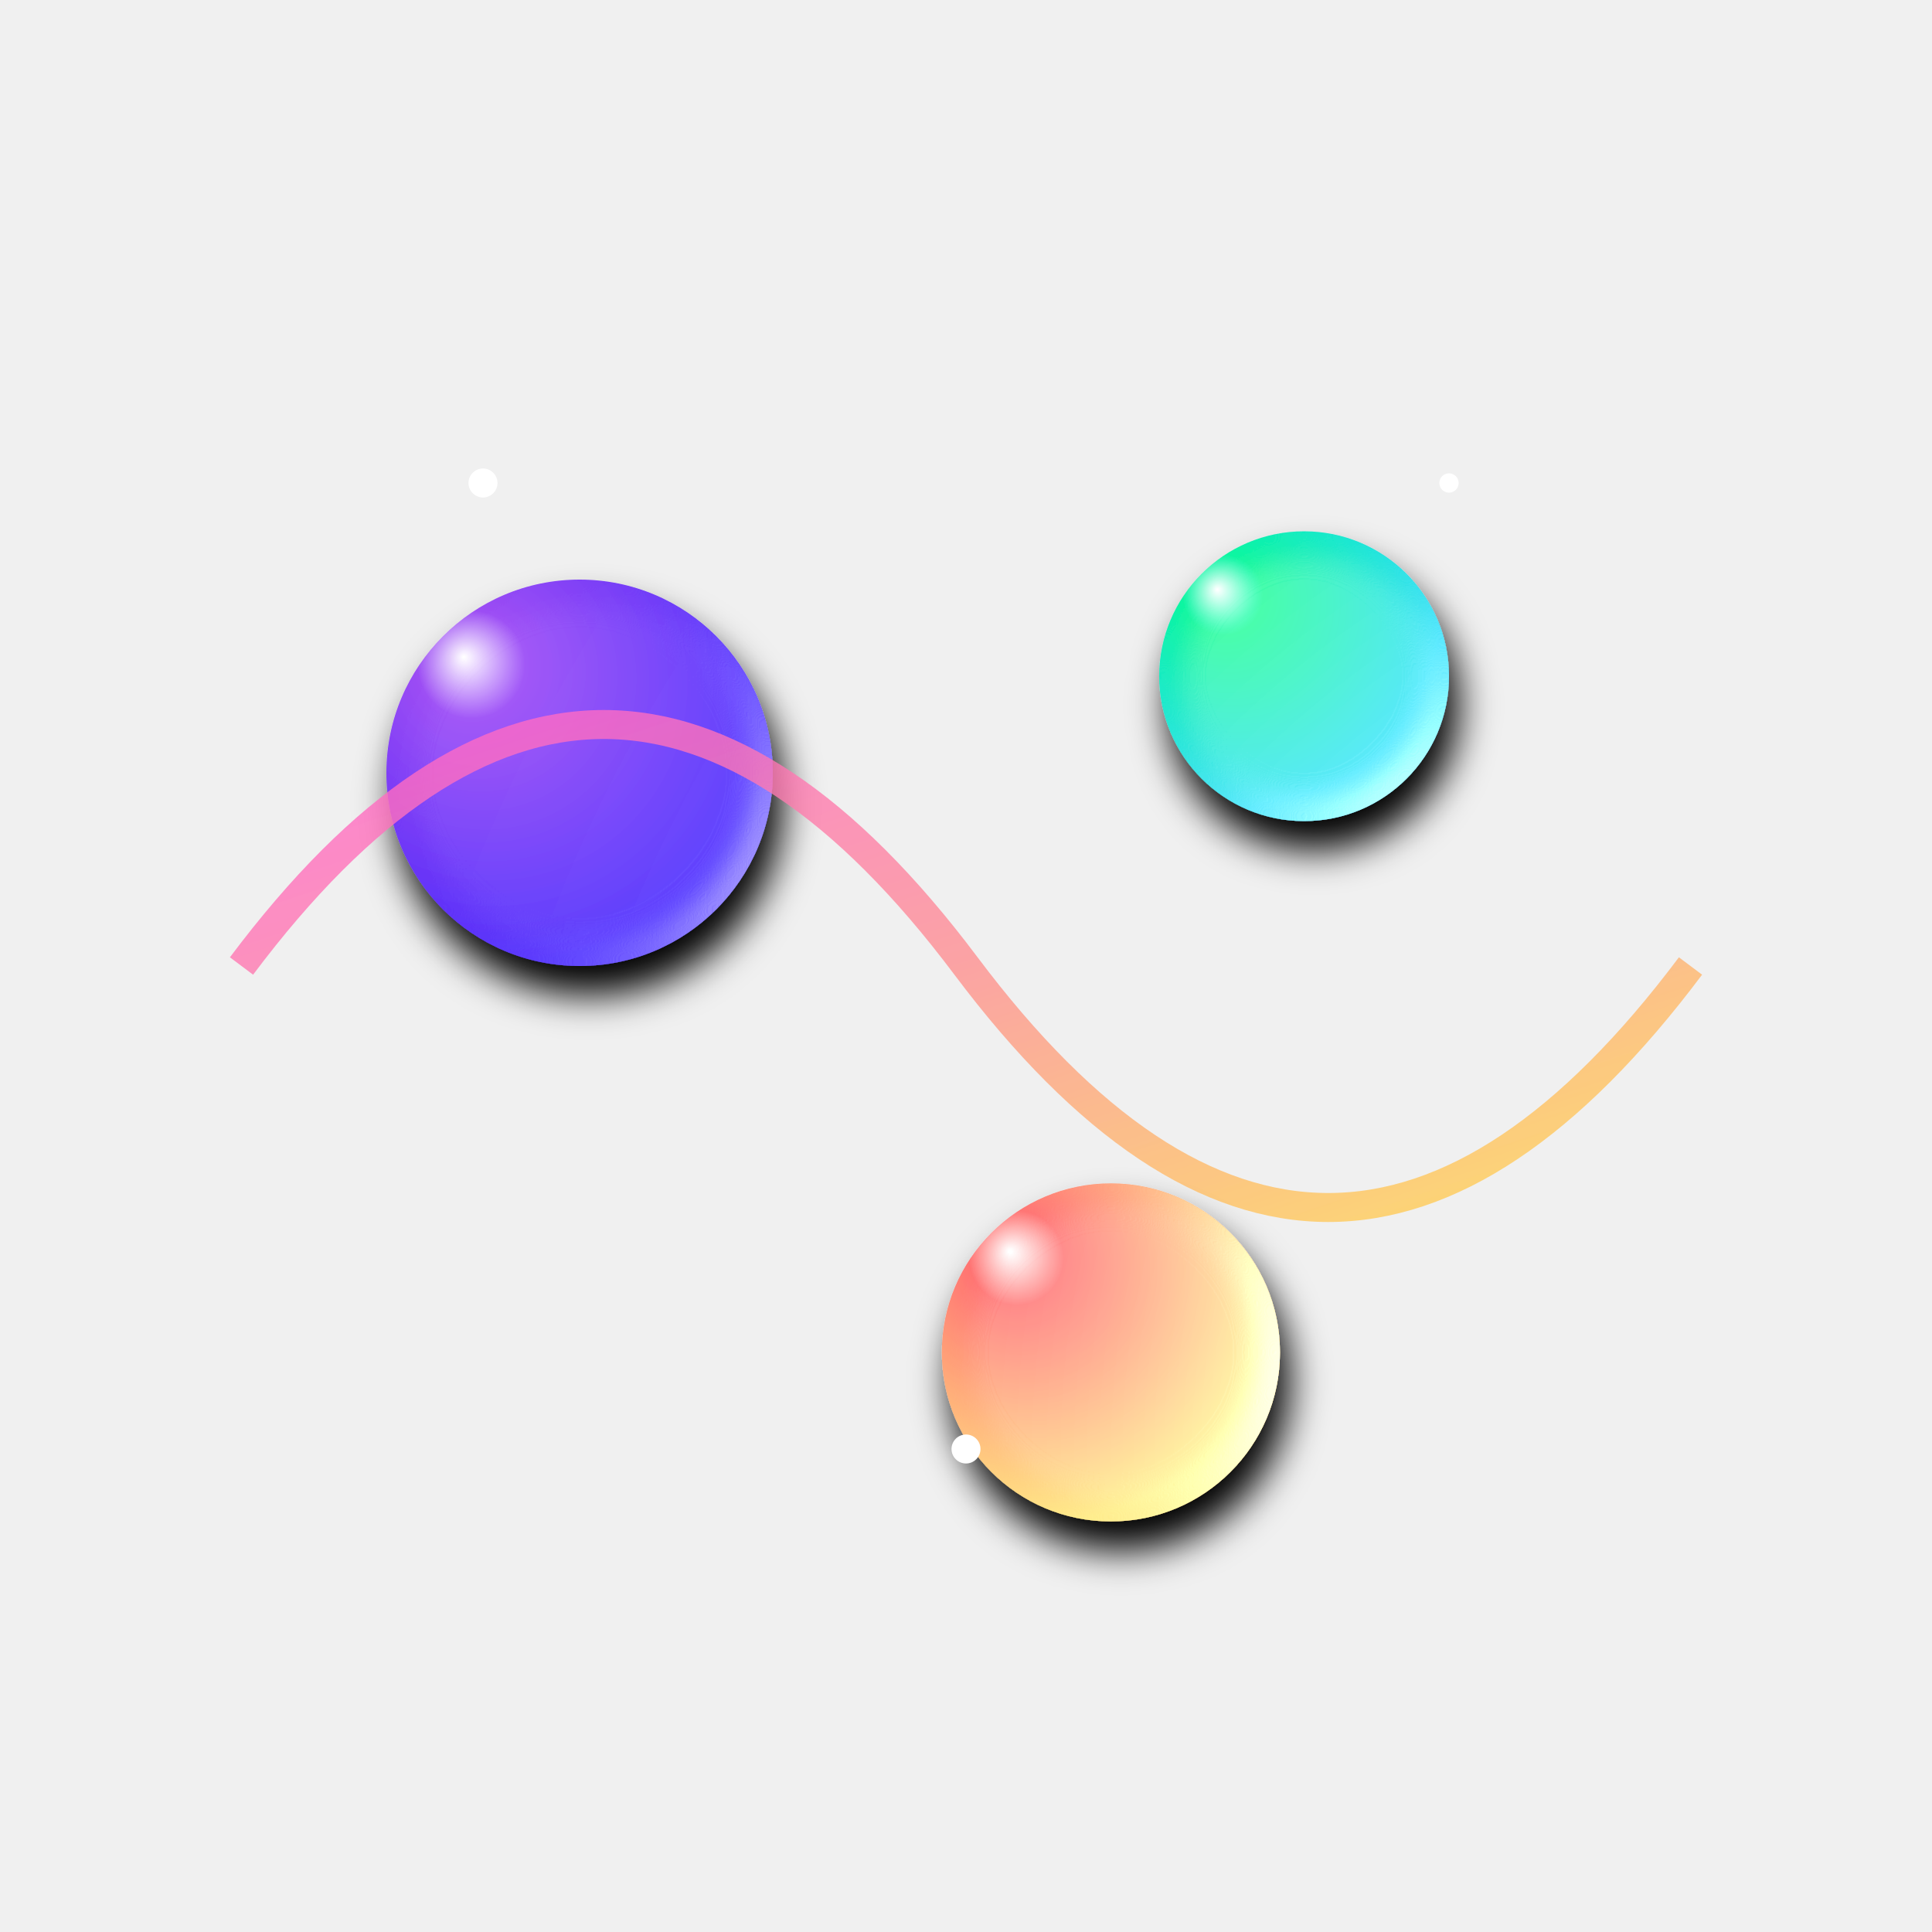
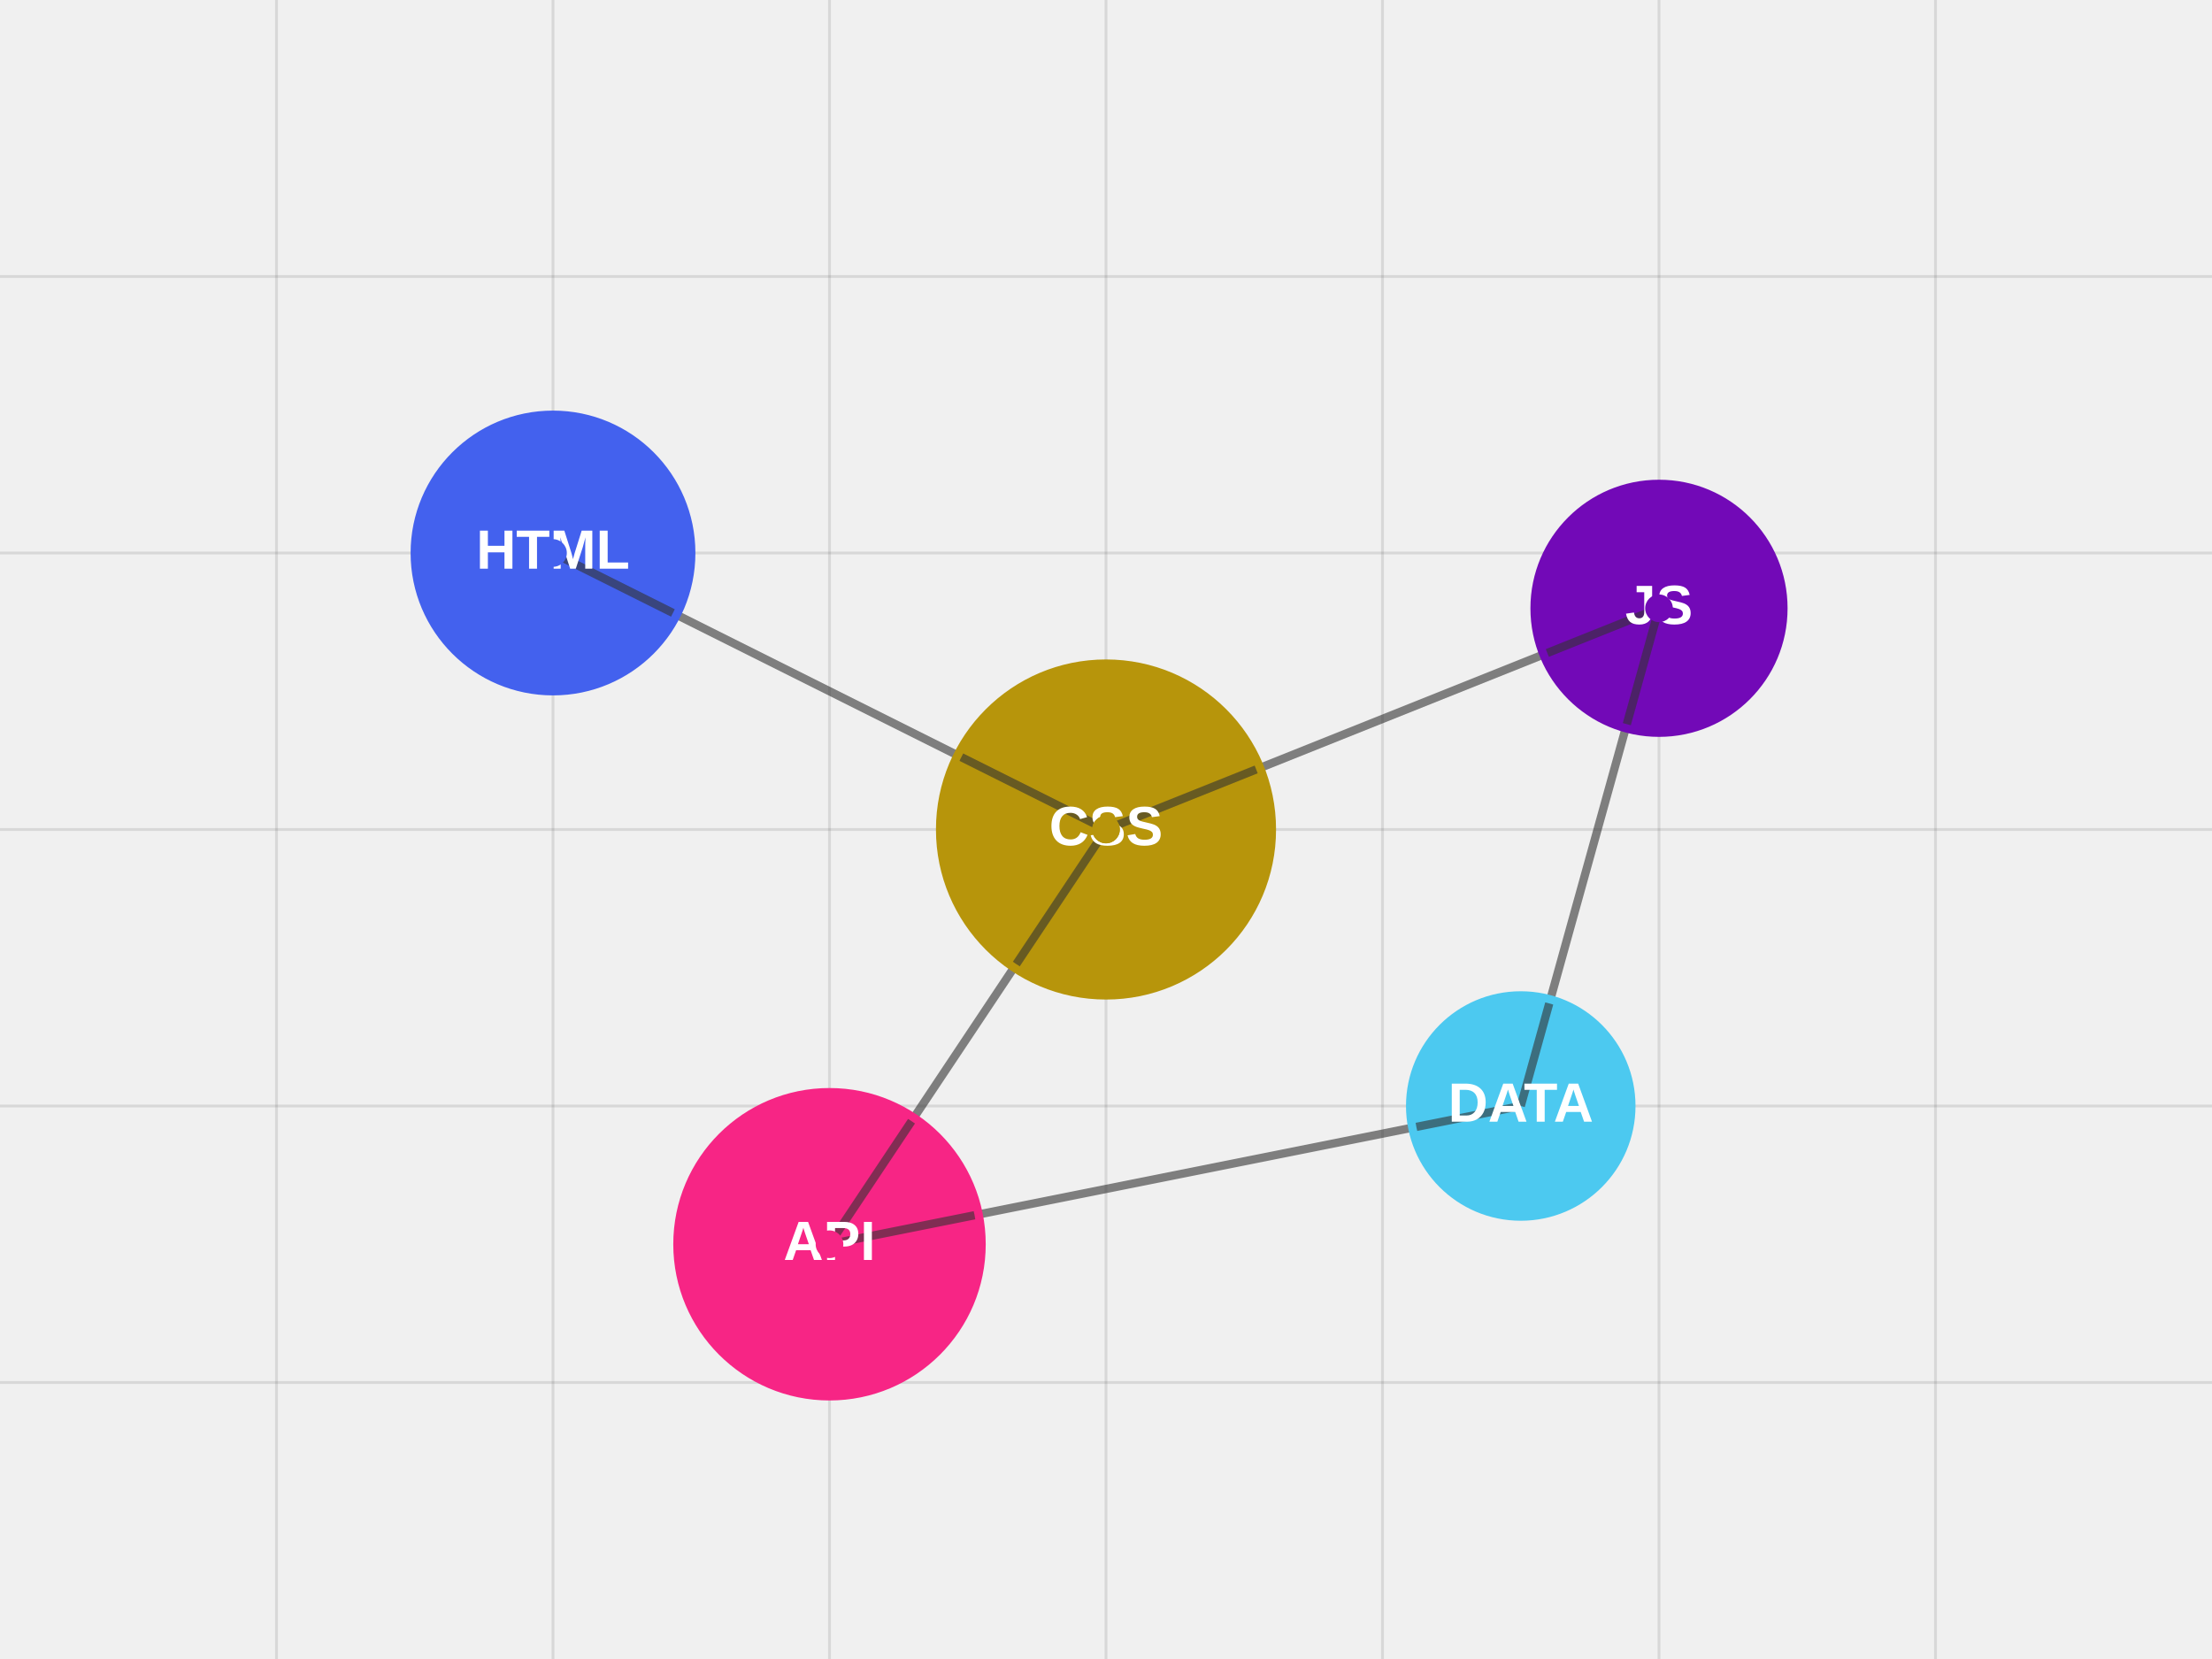
- <svg xmlns="http://www.w3.org/2000/svg" viewBox="0 0 400 400">
-   <defs>
-     <linearGradient id="sphereGradient" x1="0%" y1="0%" x2="100%" y2="100%">
-       <stop offset="0%" stop-color="#FF61D2" />
-       <stop offset="50%" stop-color="#FE9090" />
-       <stop offset="100%" stop-color="#FFD94C" />
-       <animate attributeName="x1" values="0%;100%;0%" dur="8s" repeatCount="indefinite" />
-       <animate attributeName="y1" values="0%;100%;0%" dur="6s" repeatCount="indefinite" />
-     </linearGradient>
-     <radialGradient id="sphere1" cx="30%" cy="30%" r="70%" fx="20%" fy="20%">
-       <stop offset="0%" stop-color="#ffffff" />
-       <stop offset="20%" stop-color="#9C4DF4" />
-       <stop offset="100%" stop-color="#4F26F9" />
-       <animate attributeName="cx" values="30%;40%;30%" dur="7s" repeatCount="indefinite" />
-       <animate attributeName="cy" values="30%;20%;30%" dur="5s" repeatCount="indefinite" />
-     </radialGradient>
-     <radialGradient id="sphere2" cx="30%" cy="30%" r="70%" fx="20%" fy="20%">
-       <stop offset="0%" stop-color="#ffffff" />
-       <stop offset="20%" stop-color="#00F5A0" />
-       <stop offset="100%" stop-color="#00D9F5" />
-       <animate attributeName="cx" values="30%;20%;30%" dur="5s" repeatCount="indefinite" />
-       <animate attributeName="cy" values="30%;40%;30%" dur="7s" repeatCount="indefinite" />
-     </radialGradient>
-     <radialGradient id="sphere3" cx="30%" cy="30%" r="70%" fx="20%" fy="20%">
-       <stop offset="0%" stop-color="#ffffff" />
-       <stop offset="20%" stop-color="#FF7170" />
-       <stop offset="100%" stop-color="#FFE57F" />
-       <animate attributeName="cx" values="30%;40%;30%" dur="6s" repeatCount="indefinite" />
-       <animate attributeName="cy" values="30%;20%;30%" dur="8s" repeatCount="indefinite" />
-     </radialGradient>
-     <filter id="shadow3D" x="-50%" y="-50%" width="200%" height="200%">
-       <feGaussianBlur in="SourceAlpha" stdDeviation="4" result="blur" />
-       <feOffset dx="2" dy="6" result="offsetBlur" />
-       <feSpecularLighting in="blur" surfaceScale="6" specularConstant="0.8" specularExponent="20" lighting-color="#ffffff" result="specOut">
-         <fePointLight x="200" y="100" z="150" />
-       </feSpecularLighting>
-       <feComposite in="specOut" in2="SourceAlpha" operator="in" result="specOut" />
-       <feComposite in="SourceGraphic" in2="specOut" operator="arithmetic" k1="0" k2="1" k3="1" k4="0" result="litPaint" />
-       <feMerge>
-         <feMergeNode in="offsetBlur" />
-         <feMergeNode in="litPaint" />
-       </feMerge>
-     </filter>
-     <filter id="glow3D" x="-40%" y="-40%" width="180%" height="180%">
-       <feGaussianBlur stdDeviation="6" result="blur" />
-       <feColorMatrix in="blur" type="matrix" values="0 0 0 1 0  0 0 0 1 0  0 0 0 1 0  0 0 0 18 -7" result="glow" />
-       <feMerge>
-         <feMergeNode in="glow" />
-         <feMergeNode in="SourceGraphic" />
-       </feMerge>
-     </filter>
-   </defs>
-   <g transform="translate(200, 200)">
-     <animateTransform attributeName="transform" type="rotate" from="0 200 200" to="360 200 200" dur="120s" repeatCount="indefinite" additive="sum" />
-     <circle cx="-80" cy="-40" r="40" fill="url(#sphere1)" filter="url(#shadow3D)">
-       <animate attributeName="r" values="40;43;40" dur="7s" repeatCount="indefinite" />
-       <animateTransform attributeName="transform" type="translate" values="0,0;10,-10;0,0" dur="8s" repeatCount="indefinite" additive="sum" />
-     </circle>
-     <circle cx="70" cy="-60" r="30" fill="url(#sphere2)" filter="url(#shadow3D)">
-       <animate attributeName="r" values="30;33;30" dur="5s" repeatCount="indefinite" />
-       <animateTransform attributeName="transform" type="translate" values="0,0;-10,-5;0,0" dur="6s" repeatCount="indefinite" additive="sum" />
-     </circle>
-     <circle cx="30" cy="80" r="35" fill="url(#sphere3)" filter="url(#shadow3D)">
-       <animate attributeName="r" values="35;38;35" dur="6s" repeatCount="indefinite" />
-       <animateTransform attributeName="transform" type="translate" values="0,0;5,10;0,0" dur="7s" repeatCount="indefinite" additive="sum" />
-     </circle>
+ <svg xmlns="http://www.w3.org/2000/svg" viewBox="0 0 800 600">
+   <g stroke="#33333320" stroke-width="1">
+     <line x1="0" y1="100" x2="800" y2="100" />
+     <line x1="0" y1="200" x2="800" y2="200" />
+     <line x1="0" y1="300" x2="800" y2="300" />
+     <line x1="0" y1="400" x2="800" y2="400" />
+     <line x1="0" y1="500" x2="800" y2="500" />
+     <line x1="100" y1="0" x2="100" y2="600" />
+     <line x1="200" y1="0" x2="200" y2="600" />
+     <line x1="300" y1="0" x2="300" y2="600" />
+     <line x1="400" y1="0" x2="400" y2="600" />
+     <line x1="500" y1="0" x2="500" y2="600" />
+     <line x1="600" y1="0" x2="600" y2="600" />
+     <line x1="700" y1="0" x2="700" y2="600" />
  </g>
-   <g filter="url(#glow3D)">
-     <circle cx="100" cy="100" r="3" fill="#FFF">
-       <animate attributeName="cx" values="100;150;200;150;100" dur="15s" repeatCount="indefinite" />
-       <animate attributeName="cy" values="100;150;200;250;100" dur="20s" repeatCount="indefinite" />
-       <animate attributeName="r" values="3;4;3" dur="4s" repeatCount="indefinite" />
-       <animate attributeName="opacity" values="1;0.5;1" dur="5s" repeatCount="indefinite" />
-     </circle>
-     <circle cx="300" cy="100" r="2" fill="#FFF">
-       <animate attributeName="cx" values="300;250;200;250;300" dur="18s" repeatCount="indefinite" />
-       <animate attributeName="cy" values="100;150;200;150;100" dur="15s" repeatCount="indefinite" />
-       <animate attributeName="r" values="2;3;2" dur="6s" repeatCount="indefinite" />
-       <animate attributeName="opacity" values="1;0.5;1" dur="4s" repeatCount="indefinite" />
-     </circle>
-     <circle cx="200" cy="300" r="3" fill="#FFF">
-       <animate attributeName="cx" values="200;150;100;150;200" dur="20s" repeatCount="indefinite" />
-       <animate attributeName="cy" values="300;250;200;150;300" dur="17s" repeatCount="indefinite" />
-       <animate attributeName="r" values="3;4;3" dur="5s" repeatCount="indefinite" />
-       <animate attributeName="opacity" values="1;0.5;1" dur="7s" repeatCount="indefinite" />
-     </circle>
-   </g>
-   <path d="M50,200 Q125,100 200,200 T350,200" stroke="url(#sphereGradient)" stroke-width="6" fill="none" opacity="0.8" filter="url(#glow3D)">
-     <animate attributeName="d" values="M50,200 Q125,100 200,200 T350,200;                      M50,200 Q125,300 200,200 T350,200;                      M50,200 Q125,100 200,200 T350,200" dur="15s" repeatCount="indefinite" />
-     <animate attributeName="stroke-width" values="6;9;6" dur="10s" repeatCount="indefinite" />
-   </path>
+   <circle cx="200" cy="200" r="50" fill="#4361ee" />
+   <circle cx="400" cy="300" r="60" fill="#b7950b" />
+   <circle cx="600" cy="220" r="45" fill="#7209b7" />
+   <circle cx="300" cy="450" r="55" fill="#f72585" />
+   <circle cx="550" cy="400" r="40" fill="#4cc9f0" />
+   <line x1="200" y1="200" x2="400" y2="300" stroke="#333333" stroke-width="3" stroke-opacity="0.6" />
+   <line x1="400" y1="300" x2="600" y2="220" stroke="#333333" stroke-width="3" stroke-opacity="0.6" />
+   <line x1="400" y1="300" x2="300" y2="450" stroke="#333333" stroke-width="3" stroke-opacity="0.6" />
+   <line x1="300" y1="450" x2="550" y2="400" stroke="#333333" stroke-width="3" stroke-opacity="0.6" />
+   <line x1="600" y1="220" x2="550" y2="400" stroke="#333333" stroke-width="3" stroke-opacity="0.6" />
+   <text x="200" y="200" text-anchor="middle" dominant-baseline="middle" fill="white" font-family="Arial" font-weight="bold" font-size="20">HTML</text>
+   <text x="400" y="300" text-anchor="middle" dominant-baseline="middle" fill="white" font-family="Arial" font-weight="bold" font-size="20">CSS</text>
+   <text x="600" y="220" text-anchor="middle" dominant-baseline="middle" fill="white" font-family="Arial" font-weight="bold" font-size="20">JS</text>
+   <text x="300" y="450" text-anchor="middle" dominant-baseline="middle" fill="white" font-family="Arial" font-weight="bold" font-size="20">API</text>
+   <text x="550" y="400" text-anchor="middle" dominant-baseline="middle" fill="white" font-family="Arial" font-weight="bold" font-size="20">DATA</text>
+   <circle cx="200" cy="200" r="50" fill="none" stroke="#4361ee" stroke-width="3">
+     <animate attributeName="r" values="50;60;50" dur="4s" repeatCount="indefinite" />
+     <animate attributeName="stroke-opacity" values="1;0.2;1" dur="4s" repeatCount="indefinite" />
+   </circle>
+   <circle cx="400" cy="300" r="60" fill="none" stroke="#b7950b" stroke-width="3">
+     <animate attributeName="r" values="60;70;60" dur="5s" repeatCount="indefinite" />
+     <animate attributeName="stroke-opacity" values="1;0.2;1" dur="5s" repeatCount="indefinite" />
+   </circle>
+   <circle cx="600" cy="220" r="45" fill="none" stroke="#7209b7" stroke-width="3">
+     <animate attributeName="r" values="45;55;45" dur="4.5s" repeatCount="indefinite" />
+     <animate attributeName="stroke-opacity" values="1;0.2;1" dur="4.5s" repeatCount="indefinite" />
+   </circle>
+   <circle cx="300" cy="450" r="55" fill="none" stroke="#f72585" stroke-width="3">
+     <animate attributeName="r" values="55;65;55" dur="3.5s" repeatCount="indefinite" />
+     <animate attributeName="stroke-opacity" values="1;0.2;1" dur="3.5s" repeatCount="indefinite" />
+   </circle>
+   <circle cx="550" cy="400" r="40" fill="none" stroke="#4cc9f0" stroke-width="3">
+     <animate attributeName="r" values="40;50;40" dur="3s" repeatCount="indefinite" />
+     <animate attributeName="stroke-opacity" values="1;0.2;1" dur="3s" repeatCount="indefinite" />
+   </circle>
+   <circle cx="200" cy="200" r="5" fill="#4361ee">
+     <animate attributeName="cx" values="200;400" dur="3s" repeatCount="indefinite" />
+     <animate attributeName="cy" values="200;300" dur="3s" repeatCount="indefinite" />
+   </circle>
+   <circle cx="400" cy="300" r="5" fill="#b7950b">
+     <animate attributeName="cx" values="400;600" dur="2s" repeatCount="indefinite" />
+     <animate attributeName="cy" values="300;220" dur="2s" repeatCount="indefinite" />
+   </circle>
+   <circle cx="400" cy="300" r="5" fill="#b7950b">
+     <animate attributeName="cx" values="400;300" dur="2.5s" repeatCount="indefinite" />
+     <animate attributeName="cy" values="300;450" dur="2.5s" repeatCount="indefinite" />
+   </circle>
+   <circle cx="300" cy="450" r="5" fill="#f72585">
+     <animate attributeName="cx" values="300;550" dur="3.2s" repeatCount="indefinite" />
+     <animate attributeName="cy" values="450;400" dur="3.2s" repeatCount="indefinite" />
+   </circle>
+   <circle cx="600" cy="220" r="5" fill="#7209b7">
+     <animate attributeName="cx" values="600;550" dur="2.8s" repeatCount="indefinite" />
+     <animate attributeName="cy" values="220;400" dur="2.8s" repeatCount="indefinite" />
+   </circle>
</svg>
